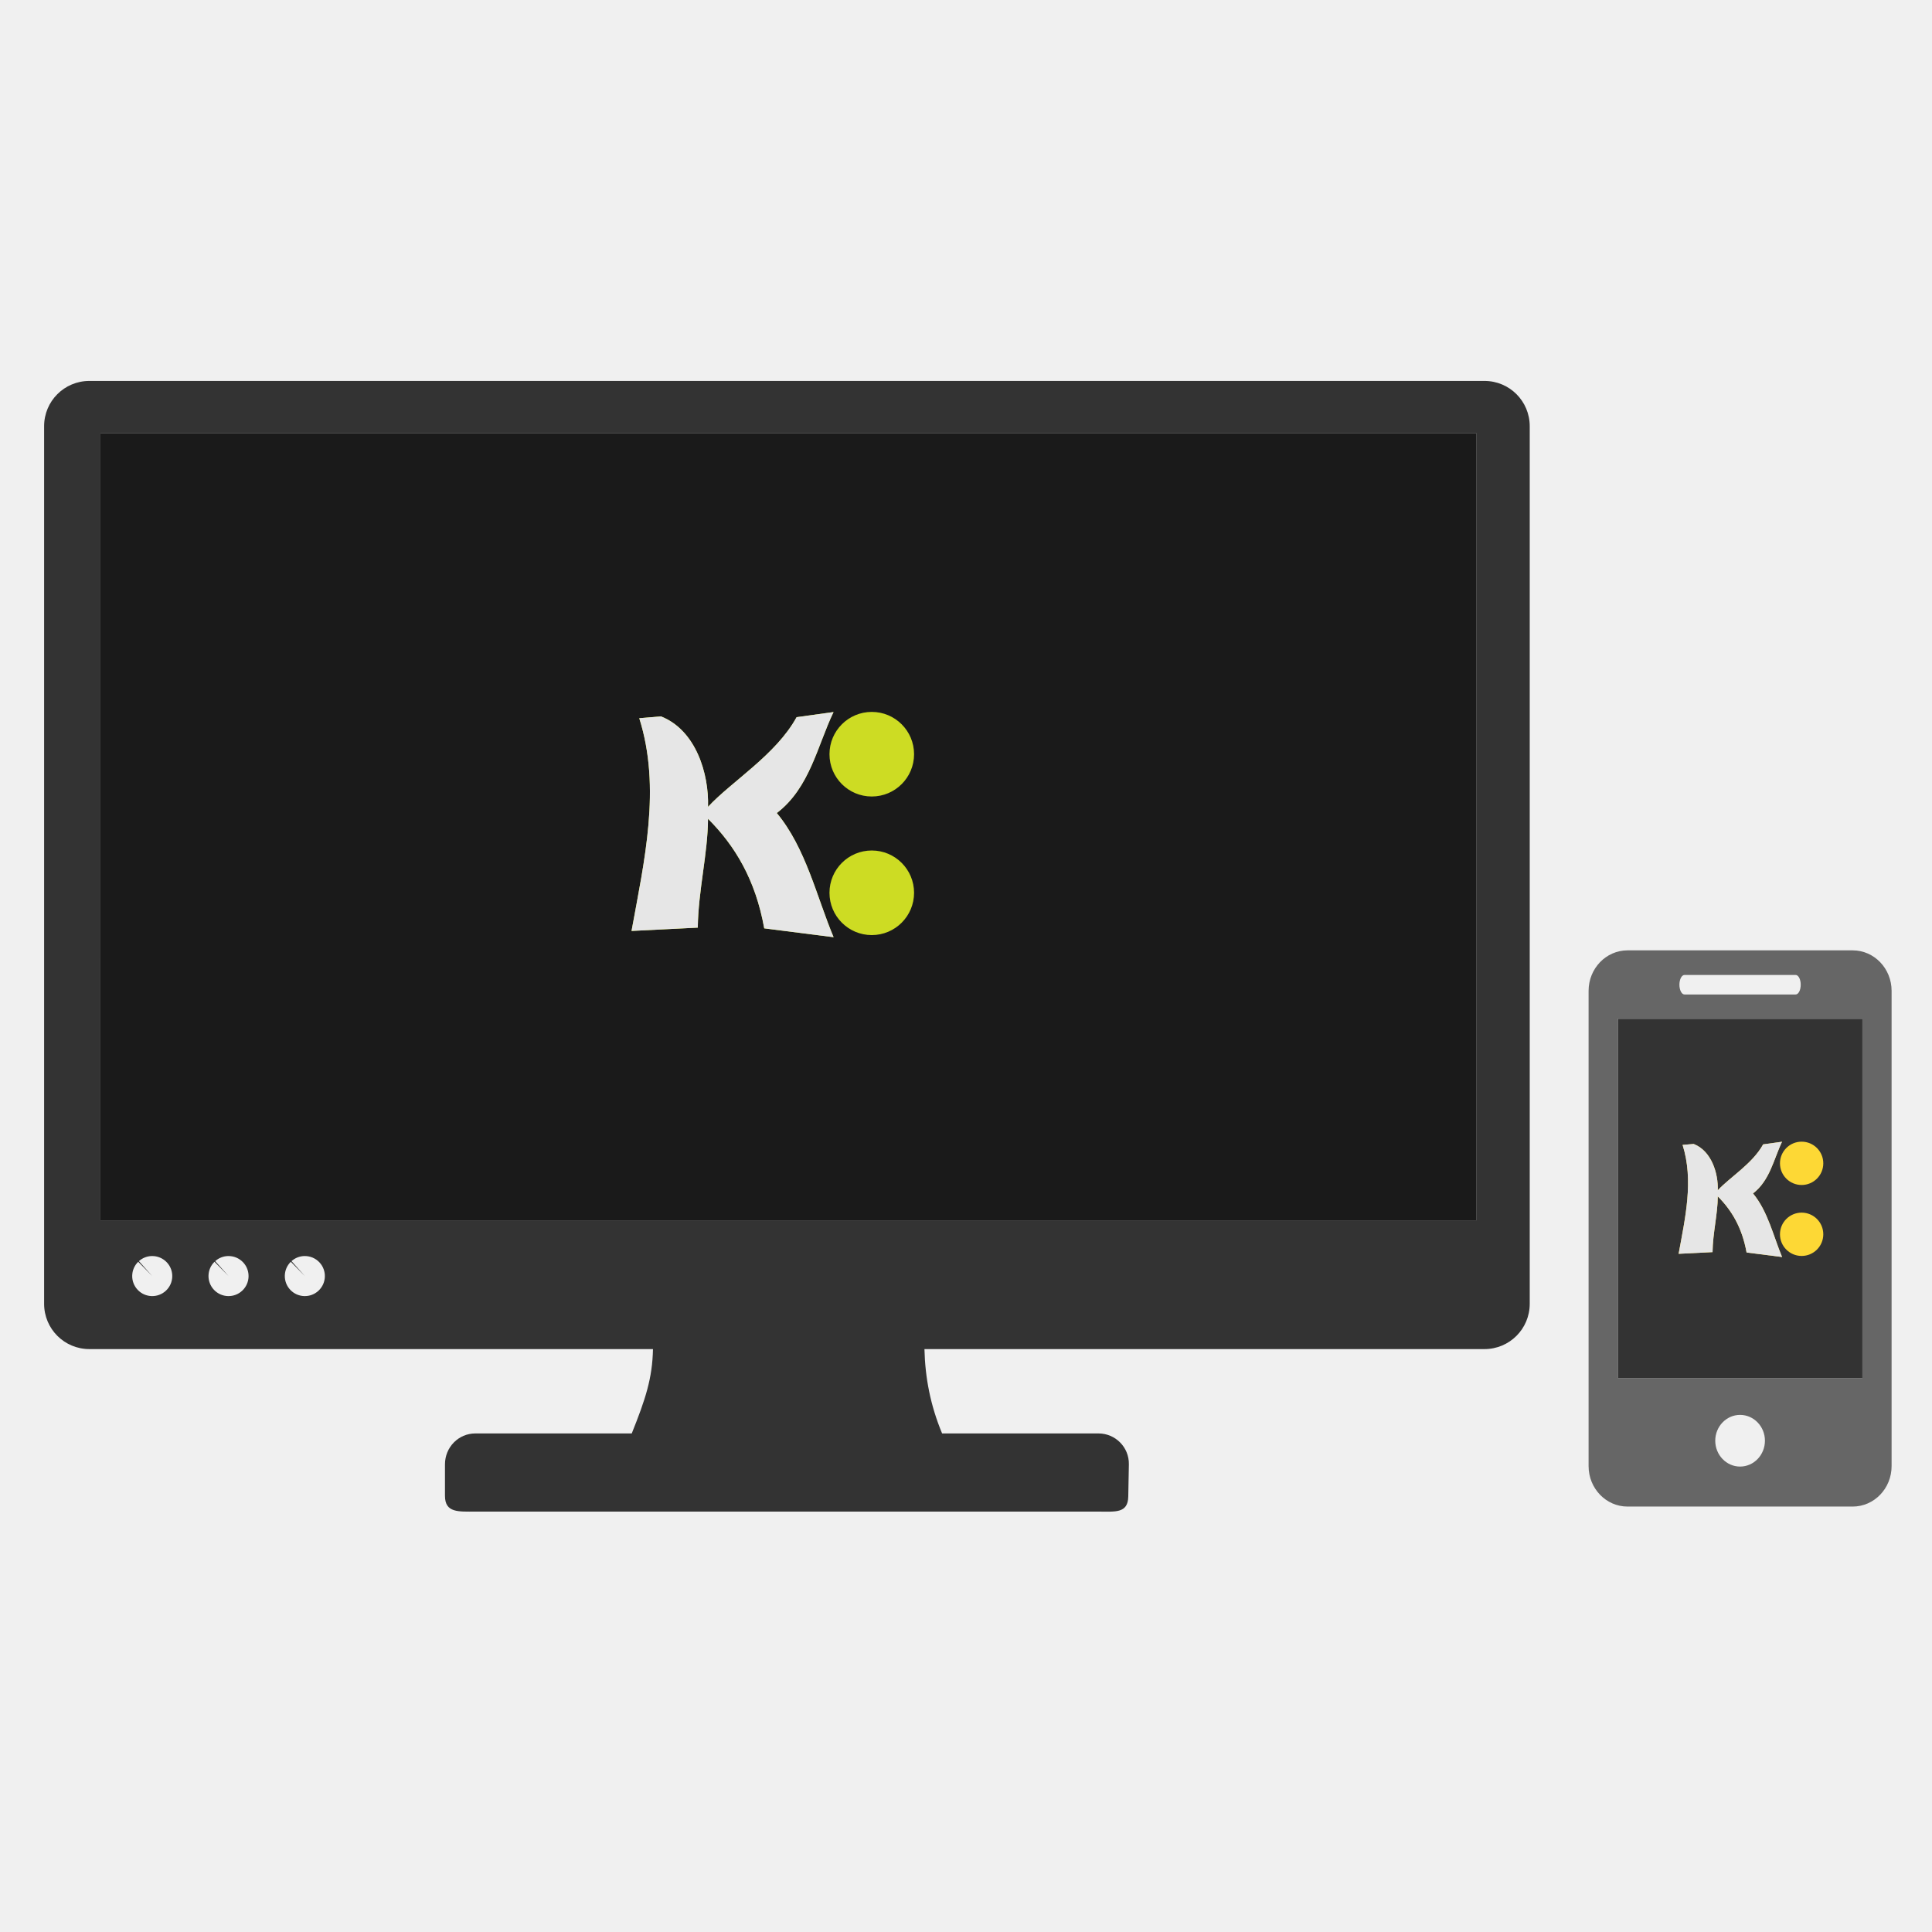
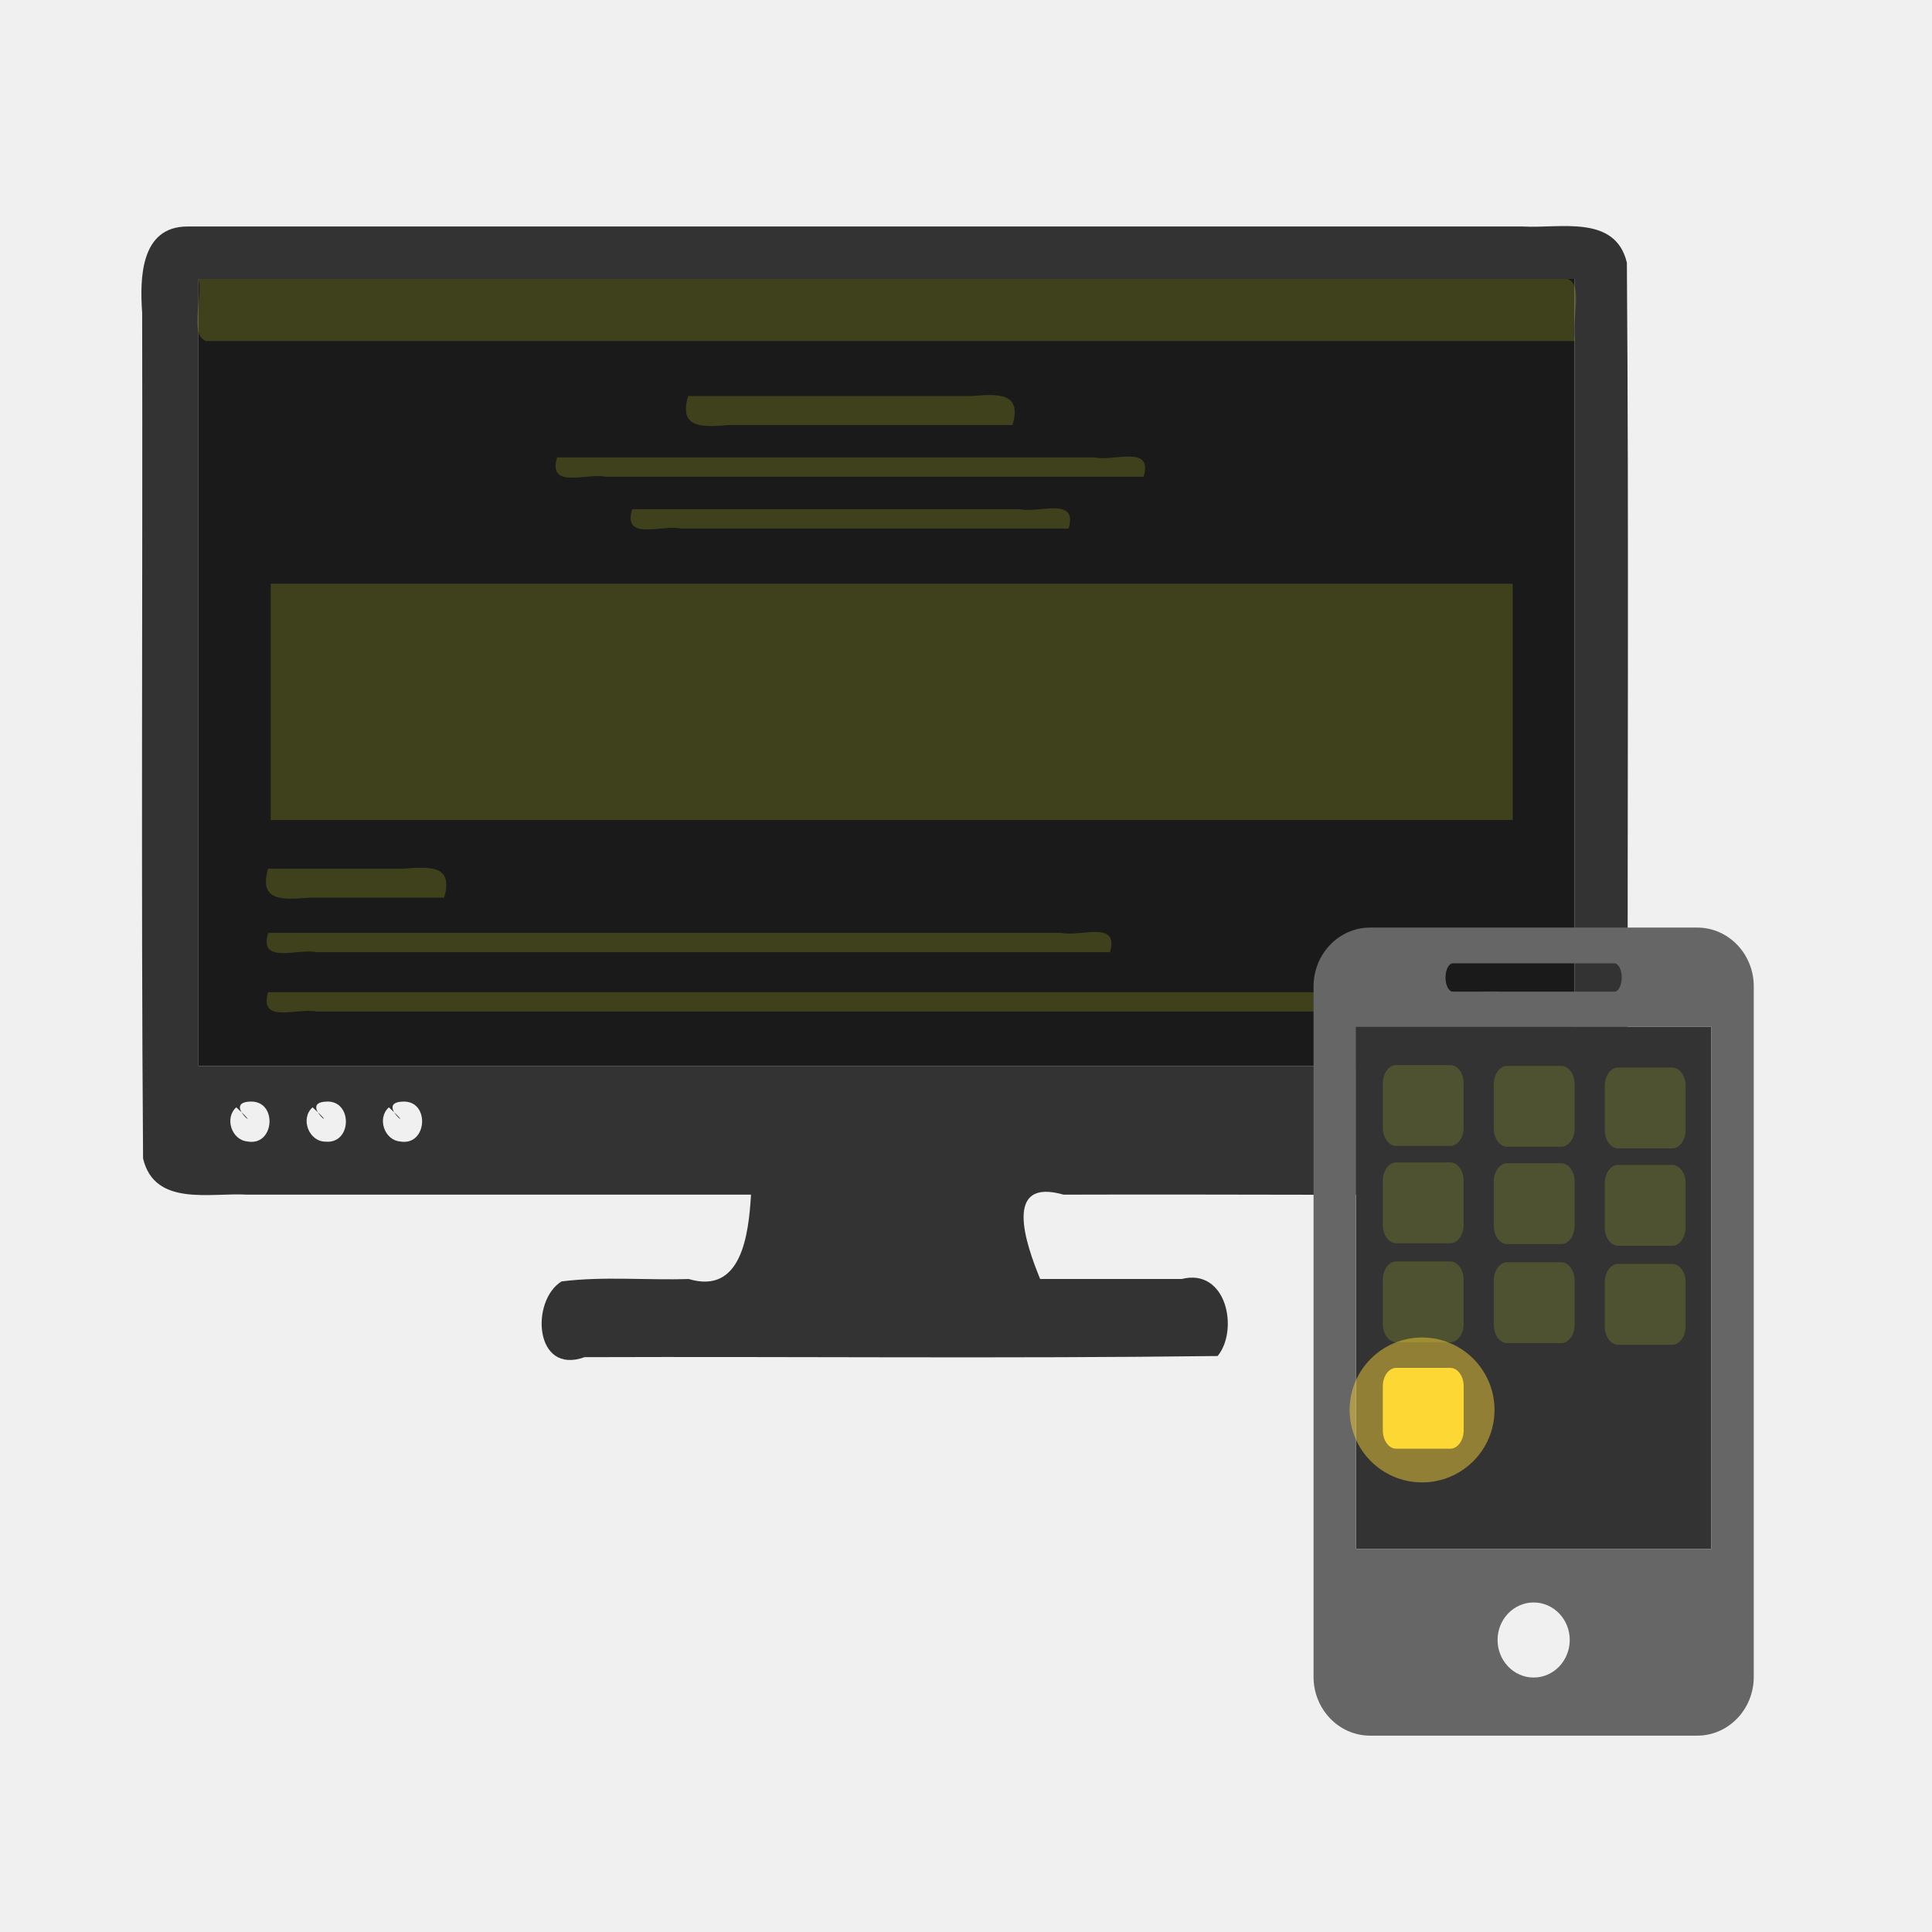
- <svg xmlns="http://www.w3.org/2000/svg" width="800" height="800" viewBox="0 0 211.667 211.667" version="1.1" id="svg3127">
+ <svg xmlns="http://www.w3.org/2000/svg" xmlns:ns1="http://www.anigen.org/namespace" width="800mm" height="800mm" viewBox="0 0 211.667 211.667" version="1.1" id="svg3127" preserveAspectRatio="xMidYMid" ns1:version="0.8.1">
  <defs id="defs3121" />
  <g id="layer1" transform="translate(0,-85.33332)">
-     <rect y="196.943" x="177.239" height="39.365" width="26.804" id="rect8021" style="opacity:1;fill:#333333;fill-opacity:1;stroke:#ffffff;stroke-width:0;stroke-linecap:round;stroke-linejoin:round;stroke-miterlimit:4;stroke-dasharray:none;stroke-dashoffset:0;stroke-opacity:1;paint-order:stroke markers fill" />
-     <path style="opacity:1;fill:#333333;fill-opacity:1;stroke:#cddc23;stroke-width:0;stroke-linecap:round;stroke-linejoin:round;stroke-miterlimit:4;stroke-dasharray:none;stroke-dashoffset:0;stroke-opacity:1;paint-order:stroke markers fill" d="m 9.797,127.067 c -2.75,0 -4.964,2.214 -4.964,4.964 v 96.143 c 0,2.75 2.214,4.964 4.964,4.964 H 71.539 c -0.063,3.196 -0.823,5.496 -2.326,9.241 H 52.075 c -1.841,0 -3.324,1.509 -3.324,3.383 v 3.456 c 0,1.874 1.482,1.724 3.324,1.724 H 120.353 c 1.841,0 3.224,0.215 3.259,-1.658 l 0.065,-3.522 c 0.035,-1.874 -1.482,-3.383 -3.324,-3.383 h -17.138 c -1.291,-3.103 -1.86,-6.138 -1.934,-9.241 h 61.35 c 2.75,0 4.964,-2.214 4.964,-4.964 v -96.143 c 0,-2.75 -2.214,-4.964 -4.964,-4.964 z m 1.207,5.748 H 161.773 v 86.215 H 11.003 Z m 5.613,90.129 a 2.195,2.195 0 0 1 4.24e-4,0 2.195,2.195 0 0 1 1.682,0.714 2.195,2.195 0 0 1 -0.122,3.082 2.195,2.195 0 0 1 -3.084,-0.085 2.195,2.195 0 0 1 0.049,-3.085 l 1.536,1.567 -1.46,-1.638 a 2.195,2.195 0 0 1 1.399,-0.556 z m 8.36,0 a 2.195,2.195 0 0 1 1.682,0.714 2.195,2.195 0 0 1 -0.122,3.082 2.195,2.195 0 0 1 -3.084,-0.085 2.195,2.195 0 0 1 0.048,-3.085 l 1.537,1.567 -1.46,-1.638 a 2.195,2.195 0 0 1 1.399,-0.556 z m 8.359,0 a 2.195,2.195 0 0 1 4.24e-4,0 2.195,2.195 0 0 1 1.682,0.714 2.195,2.195 0 0 1 -0.122,3.082 2.195,2.195 0 0 1 -3.084,-0.085 2.195,2.195 0 0 1 0.049,-3.085 l 1.536,1.567 -1.46,-1.638 a 2.195,2.195 0 0 1 1.399,-0.556 z" id="rect3683" />
-     <g id="g6053" transform="matrix(-2.13626,0,0,2.220597,219.9536,189.4527)" style="fill:#666666;fill-opacity:1;stroke:#cddc23;stroke-width:0;stroke-miterlimit:4;stroke-dasharray:none;stroke-opacity:1">
-       <path d="M 19.494,0 H 7.948 C 6.843,0 5.951,0.896 5.951,1.999 v 23.446 c 0,1.102 0.892,1.997 1.997,1.997 h 11.546 c 1.103,0 1.997,-0.895 1.997,-1.997 V 1.999 C 21.491,0.896 20.597,0 19.494,0 Z m -8.622,1.214 h 5.7 c 0.144,0 0.261,0.215 0.261,0.481 0,0.266 -0.117,0.482 -0.261,0.482 h -5.7 c -0.145,0 -0.26,-0.216 -0.26,-0.482 0,-0.266 0.115,-0.481 0.26,-0.481 z m 2.85,24.255 c -0.703,0 -1.275,-0.572 -1.275,-1.276 0,-0.704 0.572,-1.274 1.275,-1.274 0.701,0 1.273,0.57 1.273,1.274 0,0.704 -0.572,1.276 -1.273,1.276 z M 19.995,21.1 H 7.448 V 3.373 h 12.547 z" id="path6021" style="fill:#666666;fill-opacity:1;stroke:#cddc23;stroke-width:0;stroke-miterlimit:4;stroke-dasharray:none;stroke-opacity:1" />
-       <g id="g6023" style="fill:#666666;fill-opacity:1;stroke:#cddc23;stroke-width:0;stroke-miterlimit:4;stroke-dasharray:none;stroke-opacity:1" />
-       <g id="g6025" style="fill:#666666;fill-opacity:1;stroke:#cddc23;stroke-width:0;stroke-miterlimit:4;stroke-dasharray:none;stroke-opacity:1" />
-       <g id="g6027" style="fill:#666666;fill-opacity:1;stroke:#cddc23;stroke-width:0;stroke-miterlimit:4;stroke-dasharray:none;stroke-opacity:1" />
-       <g id="g6029" style="fill:#666666;fill-opacity:1;stroke:#cddc23;stroke-width:0;stroke-miterlimit:4;stroke-dasharray:none;stroke-opacity:1" />
-       <g id="g6031" style="fill:#666666;fill-opacity:1;stroke:#cddc23;stroke-width:0;stroke-miterlimit:4;stroke-dasharray:none;stroke-opacity:1" />
-       <g id="g6033" style="fill:#666666;fill-opacity:1;stroke:#cddc23;stroke-width:0;stroke-miterlimit:4;stroke-dasharray:none;stroke-opacity:1" />
-       <g id="g6035" style="fill:#666666;fill-opacity:1;stroke:#cddc23;stroke-width:0;stroke-miterlimit:4;stroke-dasharray:none;stroke-opacity:1" />
-       <g id="g6037" style="fill:#666666;fill-opacity:1;stroke:#cddc23;stroke-width:0;stroke-miterlimit:4;stroke-dasharray:none;stroke-opacity:1" />
-       <g id="g6039" style="fill:#666666;fill-opacity:1;stroke:#cddc23;stroke-width:0;stroke-miterlimit:4;stroke-dasharray:none;stroke-opacity:1" />
-       <g id="g6041" style="fill:#666666;fill-opacity:1;stroke:#cddc23;stroke-width:0;stroke-miterlimit:4;stroke-dasharray:none;stroke-opacity:1" />
-       <g id="g6043" style="fill:#666666;fill-opacity:1;stroke:#cddc23;stroke-width:0;stroke-miterlimit:4;stroke-dasharray:none;stroke-opacity:1" />
-       <g id="g6045" style="fill:#666666;fill-opacity:1;stroke:#cddc23;stroke-width:0;stroke-miterlimit:4;stroke-dasharray:none;stroke-opacity:1" />
-       <g id="g6047" style="fill:#666666;fill-opacity:1;stroke:#cddc23;stroke-width:0;stroke-miterlimit:4;stroke-dasharray:none;stroke-opacity:1" />
-       <g id="g6049" style="fill:#666666;fill-opacity:1;stroke:#cddc23;stroke-width:0;stroke-miterlimit:4;stroke-dasharray:none;stroke-opacity:1" />
-       <g id="g6051" style="fill:#666666;fill-opacity:1;stroke:#cddc23;stroke-width:0;stroke-miterlimit:4;stroke-dasharray:none;stroke-opacity:1" />
+     <path style="opacity:1;fill:#333333;fill-opacity:1;stroke:#cddc23;stroke-width:0;stroke-linecap:round;stroke-linejoin:round;stroke-miterlimit:4;stroke-dasharray:none;stroke-dashoffset:0;stroke-opacity:1;paint-order:stroke markers fill" d="m 20.539,110.148 c -5.16,0.005 -5.229,5.687 -4.964,9.464 0.067,30.88 -0.134,61.774 0.1,92.645 1.27,5.323 7.385,3.717 11.409,3.961 18.399,0 36.798,0 55.197,0 -0.265,4.442 -1.055,10.973 -6.826,9.241 -4.639,0.149 -9.339,-0.315 -13.934,0.265 -3.407,2.093 -3.005,10.294 2.523,8.298 23.117,-0.082 46.255,0.166 69.358,-0.126 2.331,-2.825 1.005,-9.684 -3.943,-8.437 -5.167,0 -10.334,0 -15.501,0 -1.638,-3.992 -4.055,-11.138 2.566,-9.241 19.283,-0.067 38.579,0.133 57.853,-0.101 5.323,-1.27 3.717,-7.385 3.961,-11.409 -0.067,-30.198 0.134,-60.41 -0.101,-90.6 -1.27,-5.323 -7.385,-3.717 -11.409,-3.961 -48.763,0 -97.527,0 -146.29,0 z m 1.207,5.748 c 50.256,0 100.513,0 150.769,0 0,28.738 0,57.477 0,86.215 -50.256,0 -100.513,0 -150.769,0 0,-28.738 0,-57.477 0,-86.215 z m 5.613,90.129 c 3.081,-0.206 2.776,4.938 -0.262,4.364 -1.734,-0.17 -2.517,-2.581 -1.212,-3.738 3.434,3.118 -1.665,-0.483 1.475,-0.627 z m 8.36,0 c 2.934,-0.213 2.885,4.658 -0.044,4.386 -1.842,0.009 -2.813,-2.541 -1.431,-3.759 3.434,3.117 -1.664,-0.482 1.475,-0.627 z m 8.359,0 c 3.081,-0.206 2.776,4.938 -0.263,4.364 -1.734,-0.171 -2.516,-2.581 -1.212,-3.737 3.434,3.118 -1.665,-0.483 1.475,-0.627 z" id="rect3683" />
+     <rect style="opacity:1;fill:#1a1a1a;fill-opacity:1;stroke:#ffffff;stroke-width:0;stroke-linecap:round;stroke-linejoin:round;stroke-miterlimit:4;stroke-dasharray:none;stroke-dashoffset:0;stroke-opacity:1;paint-order:stroke markers fill" id="rect8015" width="150.769" height="86.215" x="21.746" y="115.895" />
+     <path style="opacity:0.2;fill:#cddc23;fill-opacity:1;stroke:#ffffff;stroke-width:0;stroke-linecap:round;stroke-linejoin:round;stroke-miterlimit:4;stroke-dasharray:none;stroke-dashoffset:0;stroke-opacity:1;paint-order:stroke markers fill" d="m 21.746,115.895 c 0.501,2.04 -1.032,6.113 0.818,6.804 49.998,0 99.996,0 149.994,0 -0.501,-2.04 1.032,-6.113 -0.818,-6.804 -49.998,0 -99.996,0 -149.994,0 z m 53.651,12.829 c -1.107,3.665 1.726,3.391 4.5,3.175 10.343,0 20.686,0 31.03,0 1.107,-3.665 -1.726,-3.391 -4.5,-3.175 -10.343,0 -20.686,0 -31.03,0 z m -14.363,6.728 c -1.066,3.544 3.3,1.656 5.318,2.117 19.646,0 39.292,0 58.938,0 1.066,-3.544 -3.3,-1.656 -5.318,-2.117 -19.646,0 -39.292,0 -58.938,0 z m 8.221,5.67 c -1.066,3.544 3.3,1.656 5.318,2.117 14.165,0 28.331,0 42.496,0 1.066,-3.544 -3.3,-1.656 -5.318,-2.117 -14.165,0 -28.331,0 -42.496,0 z M 29.662,149.286 c 0,8.63 0,17.261 0,25.891 45.357,0 90.714,0 136.071,0 0,-8.63 0,-17.261 0,-25.891 -45.357,0 -90.714,0 -136.071,0 z m -0.284,31.221 c -1.107,3.665 1.726,3.391 4.5,3.175 4.926,0 9.851,0 14.777,0 1.107,-3.665 -1.726,-3.391 -4.5,-3.175 -4.926,0 -9.851,0 -14.777,0 z m 0,7.031 c -1.066,3.544 3.3,1.656 5.318,2.117 28.969,0 57.939,0 86.908,0 1.066,-3.544 -3.3,-1.656 -5.318,-2.117 -28.969,0 -57.939,0 -86.908,0 z m 0,6.501 c -1.066,3.544 3.3,1.656 5.318,2.117 43.522,0 87.043,0 130.564,0 1.066,-3.544 -3.3,-1.656 -5.318,-2.117 -43.521,0 -87.043,0 -130.564,0 z" id="rect14783" />
+     <g id="g15101" transform="matrix(0.4782969,0,0,0.4782969,30.02549,141.1008)">
+       <rect style="opacity:1;fill:#333333;fill-opacity:1;stroke:#ffffff;stroke-width:0;stroke-linecap:round;stroke-linejoin:round;stroke-miterlimit:4;stroke-dasharray:none;stroke-dashoffset:0;stroke-opacity:1;paint-order:stroke markers fill" id="rect8021" width="81.416" height="119.57" x="247.812" y="118.624" />
+       <g style="fill:#666666;fill-opacity:1;stroke:#cddc23;stroke-width:0;stroke-miterlimit:4;stroke-dasharray:none;stroke-opacity:1" transform="matrix(-6.48889,0,0,6.745064,377.5569,95.87264)" id="g6053">
+         <path style="fill:#666666;fill-opacity:1;stroke:#cddc23;stroke-width:0;stroke-miterlimit:4;stroke-dasharray:none;stroke-opacity:1" id="path6021" d="M 19.494,0 H 7.948 C 6.843,0 5.951,0.896 5.951,1.999 v 23.446 c 0,1.102 0.892,1.997 1.997,1.997 h 11.546 c 1.103,0 1.997,-0.895 1.997,-1.997 V 1.999 C 21.491,0.896 20.597,0 19.494,0 Z m -8.622,1.214 h 5.7 c 0.144,0 0.261,0.215 0.261,0.481 0,0.266 -0.117,0.482 -0.261,0.482 h -5.7 c -0.145,0 -0.26,-0.216 -0.26,-0.482 0,-0.266 0.115,-0.481 0.26,-0.481 z m 2.85,24.255 c -0.703,0 -1.275,-0.572 -1.275,-1.276 0,-0.704 0.572,-1.274 1.275,-1.274 0.701,0 1.273,0.57 1.273,1.274 0,0.704 -0.572,1.276 -1.273,1.276 z M 19.995,21.1 H 7.448 V 3.373 h 12.547 z" />
+         <g style="fill:#666666;fill-opacity:1;stroke:#cddc23;stroke-width:0;stroke-miterlimit:4;stroke-dasharray:none;stroke-opacity:1" id="g6023" />
+         <g style="fill:#666666;fill-opacity:1;stroke:#cddc23;stroke-width:0;stroke-miterlimit:4;stroke-dasharray:none;stroke-opacity:1" id="g6025" />
+         <g style="fill:#666666;fill-opacity:1;stroke:#cddc23;stroke-width:0;stroke-miterlimit:4;stroke-dasharray:none;stroke-opacity:1" id="g6027" />
+         <g style="fill:#666666;fill-opacity:1;stroke:#cddc23;stroke-width:0;stroke-miterlimit:4;stroke-dasharray:none;stroke-opacity:1" id="g6029" />
+         <g style="fill:#666666;fill-opacity:1;stroke:#cddc23;stroke-width:0;stroke-miterlimit:4;stroke-dasharray:none;stroke-opacity:1" id="g6031" />
+         <g style="fill:#666666;fill-opacity:1;stroke:#cddc23;stroke-width:0;stroke-miterlimit:4;stroke-dasharray:none;stroke-opacity:1" id="g6033" />
+         <g style="fill:#666666;fill-opacity:1;stroke:#cddc23;stroke-width:0;stroke-miterlimit:4;stroke-dasharray:none;stroke-opacity:1" id="g6035" />
+         <g style="fill:#666666;fill-opacity:1;stroke:#cddc23;stroke-width:0;stroke-miterlimit:4;stroke-dasharray:none;stroke-opacity:1" id="g6037" />
+         <g style="fill:#666666;fill-opacity:1;stroke:#cddc23;stroke-width:0;stroke-miterlimit:4;stroke-dasharray:none;stroke-opacity:1" id="g6039" />
+         <g style="fill:#666666;fill-opacity:1;stroke:#cddc23;stroke-width:0;stroke-miterlimit:4;stroke-dasharray:none;stroke-opacity:1" id="g6041" />
+         <g style="fill:#666666;fill-opacity:1;stroke:#cddc23;stroke-width:0;stroke-miterlimit:4;stroke-dasharray:none;stroke-opacity:1" id="g6043" />
+         <g style="fill:#666666;fill-opacity:1;stroke:#cddc23;stroke-width:0;stroke-miterlimit:4;stroke-dasharray:none;stroke-opacity:1" id="g6045" />
+         <g style="fill:#666666;fill-opacity:1;stroke:#cddc23;stroke-width:0;stroke-miterlimit:4;stroke-dasharray:none;stroke-opacity:1" id="g6047" />
+         <g style="fill:#666666;fill-opacity:1;stroke:#cddc23;stroke-width:0;stroke-miterlimit:4;stroke-dasharray:none;stroke-opacity:1" id="g6049" />
+         <g style="fill:#666666;fill-opacity:1;stroke:#cddc23;stroke-width:0;stroke-miterlimit:4;stroke-dasharray:none;stroke-opacity:1" id="g6051" />
+       </g>
+       <rect rx="3.074" ry="4.209" y="127.367" x="253.971" height="18.521" width="18.521" id="rect14913" style="opacity:0.182;fill:#cddc23;fill-opacity:1;stroke:#c87137;stroke-width:0;stroke-linecap:round;stroke-linejoin:round;stroke-miterlimit:4;stroke-dasharray:none;stroke-dashoffset:0;stroke-opacity:1;paint-order:stroke markers fill" />
+       <rect style="opacity:0.182;fill:#cddc23;fill-opacity:1;stroke:#c87137;stroke-width:0;stroke-linecap:round;stroke-linejoin:round;stroke-miterlimit:4;stroke-dasharray:none;stroke-dashoffset:0;stroke-opacity:1;paint-order:stroke markers fill" id="rect14944" width="18.521" height="18.521" x="279.39" y="127.556" ry="4.209" rx="3.074" />
+       <rect rx="3.074" ry="4.209" y="127.934" x="304.809" height="18.521" width="18.521" id="rect14950" style="opacity:0.182;fill:#cddc23;fill-opacity:1;stroke:#c87137;stroke-width:0;stroke-linecap:round;stroke-linejoin:round;stroke-miterlimit:4;stroke-dasharray:none;stroke-dashoffset:0;stroke-opacity:1;paint-order:stroke markers fill" />
+       <rect style="opacity:0.182;fill:#cddc23;fill-opacity:1;stroke:#c87137;stroke-width:0;stroke-linecap:round;stroke-linejoin:round;stroke-miterlimit:4;stroke-dasharray:none;stroke-dashoffset:0;stroke-opacity:1;paint-order:stroke markers fill" id="rect14973" width="18.521" height="18.521" x="253.971" y="149.667" ry="4.209" rx="3.074" />
+       <rect rx="3.074" ry="4.209" y="149.856" x="279.39" height="18.521" width="18.521" id="rect14979" style="opacity:0.182;fill:#cddc23;fill-opacity:1;stroke:#c87137;stroke-width:0;stroke-linecap:round;stroke-linejoin:round;stroke-miterlimit:4;stroke-dasharray:none;stroke-dashoffset:0;stroke-opacity:1;paint-order:stroke markers fill" />
+       <rect style="opacity:0.182;fill:#cddc23;fill-opacity:1;stroke:#c87137;stroke-width:0;stroke-linecap:round;stroke-linejoin:round;stroke-miterlimit:4;stroke-dasharray:none;stroke-dashoffset:0;stroke-opacity:1;paint-order:stroke markers fill" id="rect14985" width="18.521" height="18.521" x="304.809" y="150.234" ry="4.209" rx="3.074" />
+       <rect rx="3.074" ry="4.209" y="172.346" x="253.971" height="18.521" width="18.521" id="rect14991" style="opacity:0.182;fill:#cddc23;fill-opacity:1;stroke:#c87137;stroke-width:0;stroke-linecap:round;stroke-linejoin:round;stroke-miterlimit:4;stroke-dasharray:none;stroke-dashoffset:0;stroke-opacity:1;paint-order:stroke markers fill" />
+       <rect style="opacity:0.182;fill:#cddc23;fill-opacity:1;stroke:#c87137;stroke-width:0;stroke-linecap:round;stroke-linejoin:round;stroke-miterlimit:4;stroke-dasharray:none;stroke-dashoffset:0;stroke-opacity:1;paint-order:stroke markers fill" id="rect14997" width="18.521" height="18.521" x="279.39" y="172.535" ry="4.209" rx="3.074" />
+       <rect rx="3.074" ry="4.209" y="172.913" x="304.809" height="18.521" width="18.521" id="rect15003" style="opacity:0.182;fill:#cddc23;fill-opacity:1;stroke:#c87137;stroke-width:0;stroke-linecap:round;stroke-linejoin:round;stroke-miterlimit:4;stroke-dasharray:none;stroke-dashoffset:0;stroke-opacity:1;paint-order:stroke markers fill" />
+       <rect style="opacity:1;fill:#fdd835;fill-opacity:1;stroke:#c87137;stroke-width:0;stroke-linecap:round;stroke-linejoin:round;stroke-miterlimit:4;stroke-dasharray:none;stroke-dashoffset:0;stroke-opacity:1;paint-order:stroke markers fill" id="rect15009" width="18.521" height="18.521" x="253.971" y="196.725" ry="4.209" rx="3.074" />
    </g>
-     <rect style="opacity:1;fill:#1a1a1a;fill-opacity:1;stroke:#ffffff;stroke-width:0;stroke-linecap:round;stroke-linejoin:round;stroke-miterlimit:4;stroke-dasharray:none;stroke-dashoffset:0;stroke-opacity:1;paint-order:stroke markers fill" id="rect8015" width="150.769" height="86.215" x="11.003" y="132.814" />
-     <path style="opacity:1;fill:#cddc23;fill-opacity:1;stroke:#f2f2f2;stroke-width:0;stroke-linecap:round;stroke-miterlimit:0;stroke-dasharray:none;stroke-opacity:1;paint-order:stroke fill markers" d="m 95.51,163.329 a 4.634,4.634 0 0 0 -4.634,4.634 4.634,4.634 0 0 0 4.634,4.634 4.634,4.634 0 0 0 4.634,-4.634 4.634,4.634 0 0 0 -4.634,-4.634 z m -4.19,0.015 -4.046,0.561 c -2.267,4.133 -7.112,7.024 -9.704,9.824 0.115,-3.61 -1.316,-8.398 -5.157,-9.911 l -2.375,0.202 c 2.423,7.648 0.543,15.658 -0.847,23.306 l 7.258,-0.363 c 0.052,-4.095 1.106,-8.142 1.119,-11.927 2.931,2.922 5.203,6.655 6.161,12.006 l 7.599,0.969 c -1.86,-4.441 -3.04,-9.773 -6.222,-13.603 3.62,-2.76 4.446,-7.387 6.215,-11.062 z m 4.19,15.168 a 4.634,4.634 0 0 0 -4.634,4.634 4.634,4.634 0 0 0 4.634,4.634 4.634,4.634 0 0 0 4.634,-4.634 4.634,4.634 0 0 0 -4.634,-4.634 z" id="rect83-6" class="logo-first" />
-     <path style="opacity:1;fill:#fdd835;fill-opacity:1;stroke:#f2f2f2;stroke-width:0;stroke-linecap:round;stroke-miterlimit:0;stroke-dasharray:none;stroke-opacity:1;paint-order:stroke fill markers" d="m 197.384,210.413 a 2.373,2.373 0 0 0 -2.373,2.373 2.373,2.373 0 0 0 2.373,2.373 2.373,2.373 0 0 0 2.373,-2.373 2.373,2.373 0 0 0 -2.373,-2.373 z m -2.145,0.008 -2.072,0.287 c -1.161,2.116 -3.641,3.596 -4.969,5.03 0.059,-1.848 -0.674,-4.3 -2.64,-5.075 l -1.216,0.103 c 1.24,3.916 0.278,8.017 -0.434,11.933 l 3.716,-0.186 c 0.026,-2.097 0.566,-4.169 0.573,-6.107 1.501,1.496 2.664,3.407 3.154,6.147 l 3.891,0.496 c -0.953,-2.274 -1.556,-5.004 -3.186,-6.965 1.853,-1.413 2.276,-3.782 3.182,-5.664 z m 2.145,7.766 a 2.373,2.373 0 0 0 -2.373,2.373 2.373,2.373 0 0 0 2.373,2.373 2.373,2.373 0 0 0 2.373,-2.373 2.373,2.373 0 0 0 -2.373,-2.373 z" id="rect83-6-6" class="logo-second" />
-     <path style="opacity:1;fill:#e6e6e6;fill-opacity:1;stroke:#f2f2f2;stroke-width:0;stroke-linecap:round;stroke-miterlimit:0;stroke-dasharray:none;stroke-opacity:1;paint-order:stroke fill markers" d="m 91.319,163.345 -4.046,0.561 c -2.267,4.133 -7.112,7.024 -9.704,9.824 0.115,-3.61 -1.316,-8.398 -5.157,-9.911 l -2.375,0.202 c 2.423,7.648 0.543,15.659 -0.847,23.306 l 7.258,-0.363 c 0.052,-4.095 1.106,-8.142 1.119,-11.927 2.931,2.922 5.204,6.655 6.161,12.006 l 7.599,0.969 c -1.86,-4.441 -3.04,-9.773 -6.222,-13.603 3.62,-2.76 4.446,-7.387 6.215,-11.062 z" id="rect83-6-66" />
-     <path id="path8633" d="m 195.239,210.421 -2.072,0.287 c -1.161,2.116 -3.642,3.596 -4.969,5.03 0.059,-1.848 -0.674,-4.3 -2.64,-5.074 l -1.216,0.103 c 1.24,3.916 0.278,8.017 -0.434,11.933 l 3.716,-0.186 c 0.026,-2.097 0.566,-4.169 0.573,-6.107 1.501,1.496 2.664,3.407 3.155,6.147 l 3.891,0.496 c -0.953,-2.274 -1.556,-5.004 -3.186,-6.965 1.853,-1.413 2.276,-3.782 3.182,-5.664 z" style="opacity:1;fill:#e6e6e6;fill-opacity:1;stroke:#f2f2f2;stroke-width:0;stroke-linecap:round;stroke-miterlimit:0;stroke-dasharray:none;stroke-opacity:1;paint-order:stroke fill markers" />
+     <circle style="opacity:0.458;fill:#fdd835;fill-opacity:1;stroke:#c87137;stroke-width:0;stroke-linecap:round;stroke-linejoin:round;stroke-miterlimit:4;stroke-dasharray:none;stroke-dashoffset:0;stroke-opacity:1;paint-order:stroke markers fill" id="path15137" cx="155.8" cy="239.806" r="7.938">
+       <animate attributeType="auto" attributeName="r" values="3;12;3" calcMode="spline" keyTimes="0;0.7;1" keySplines=".25 0 .75 1;.25 0 .75 1" dur="5s" begin="0s" repeatCount="indefinite" additive="replace" accumulate="none" fill="freeze" id="animate9678" />
+     </circle>
  </g>
</svg>
